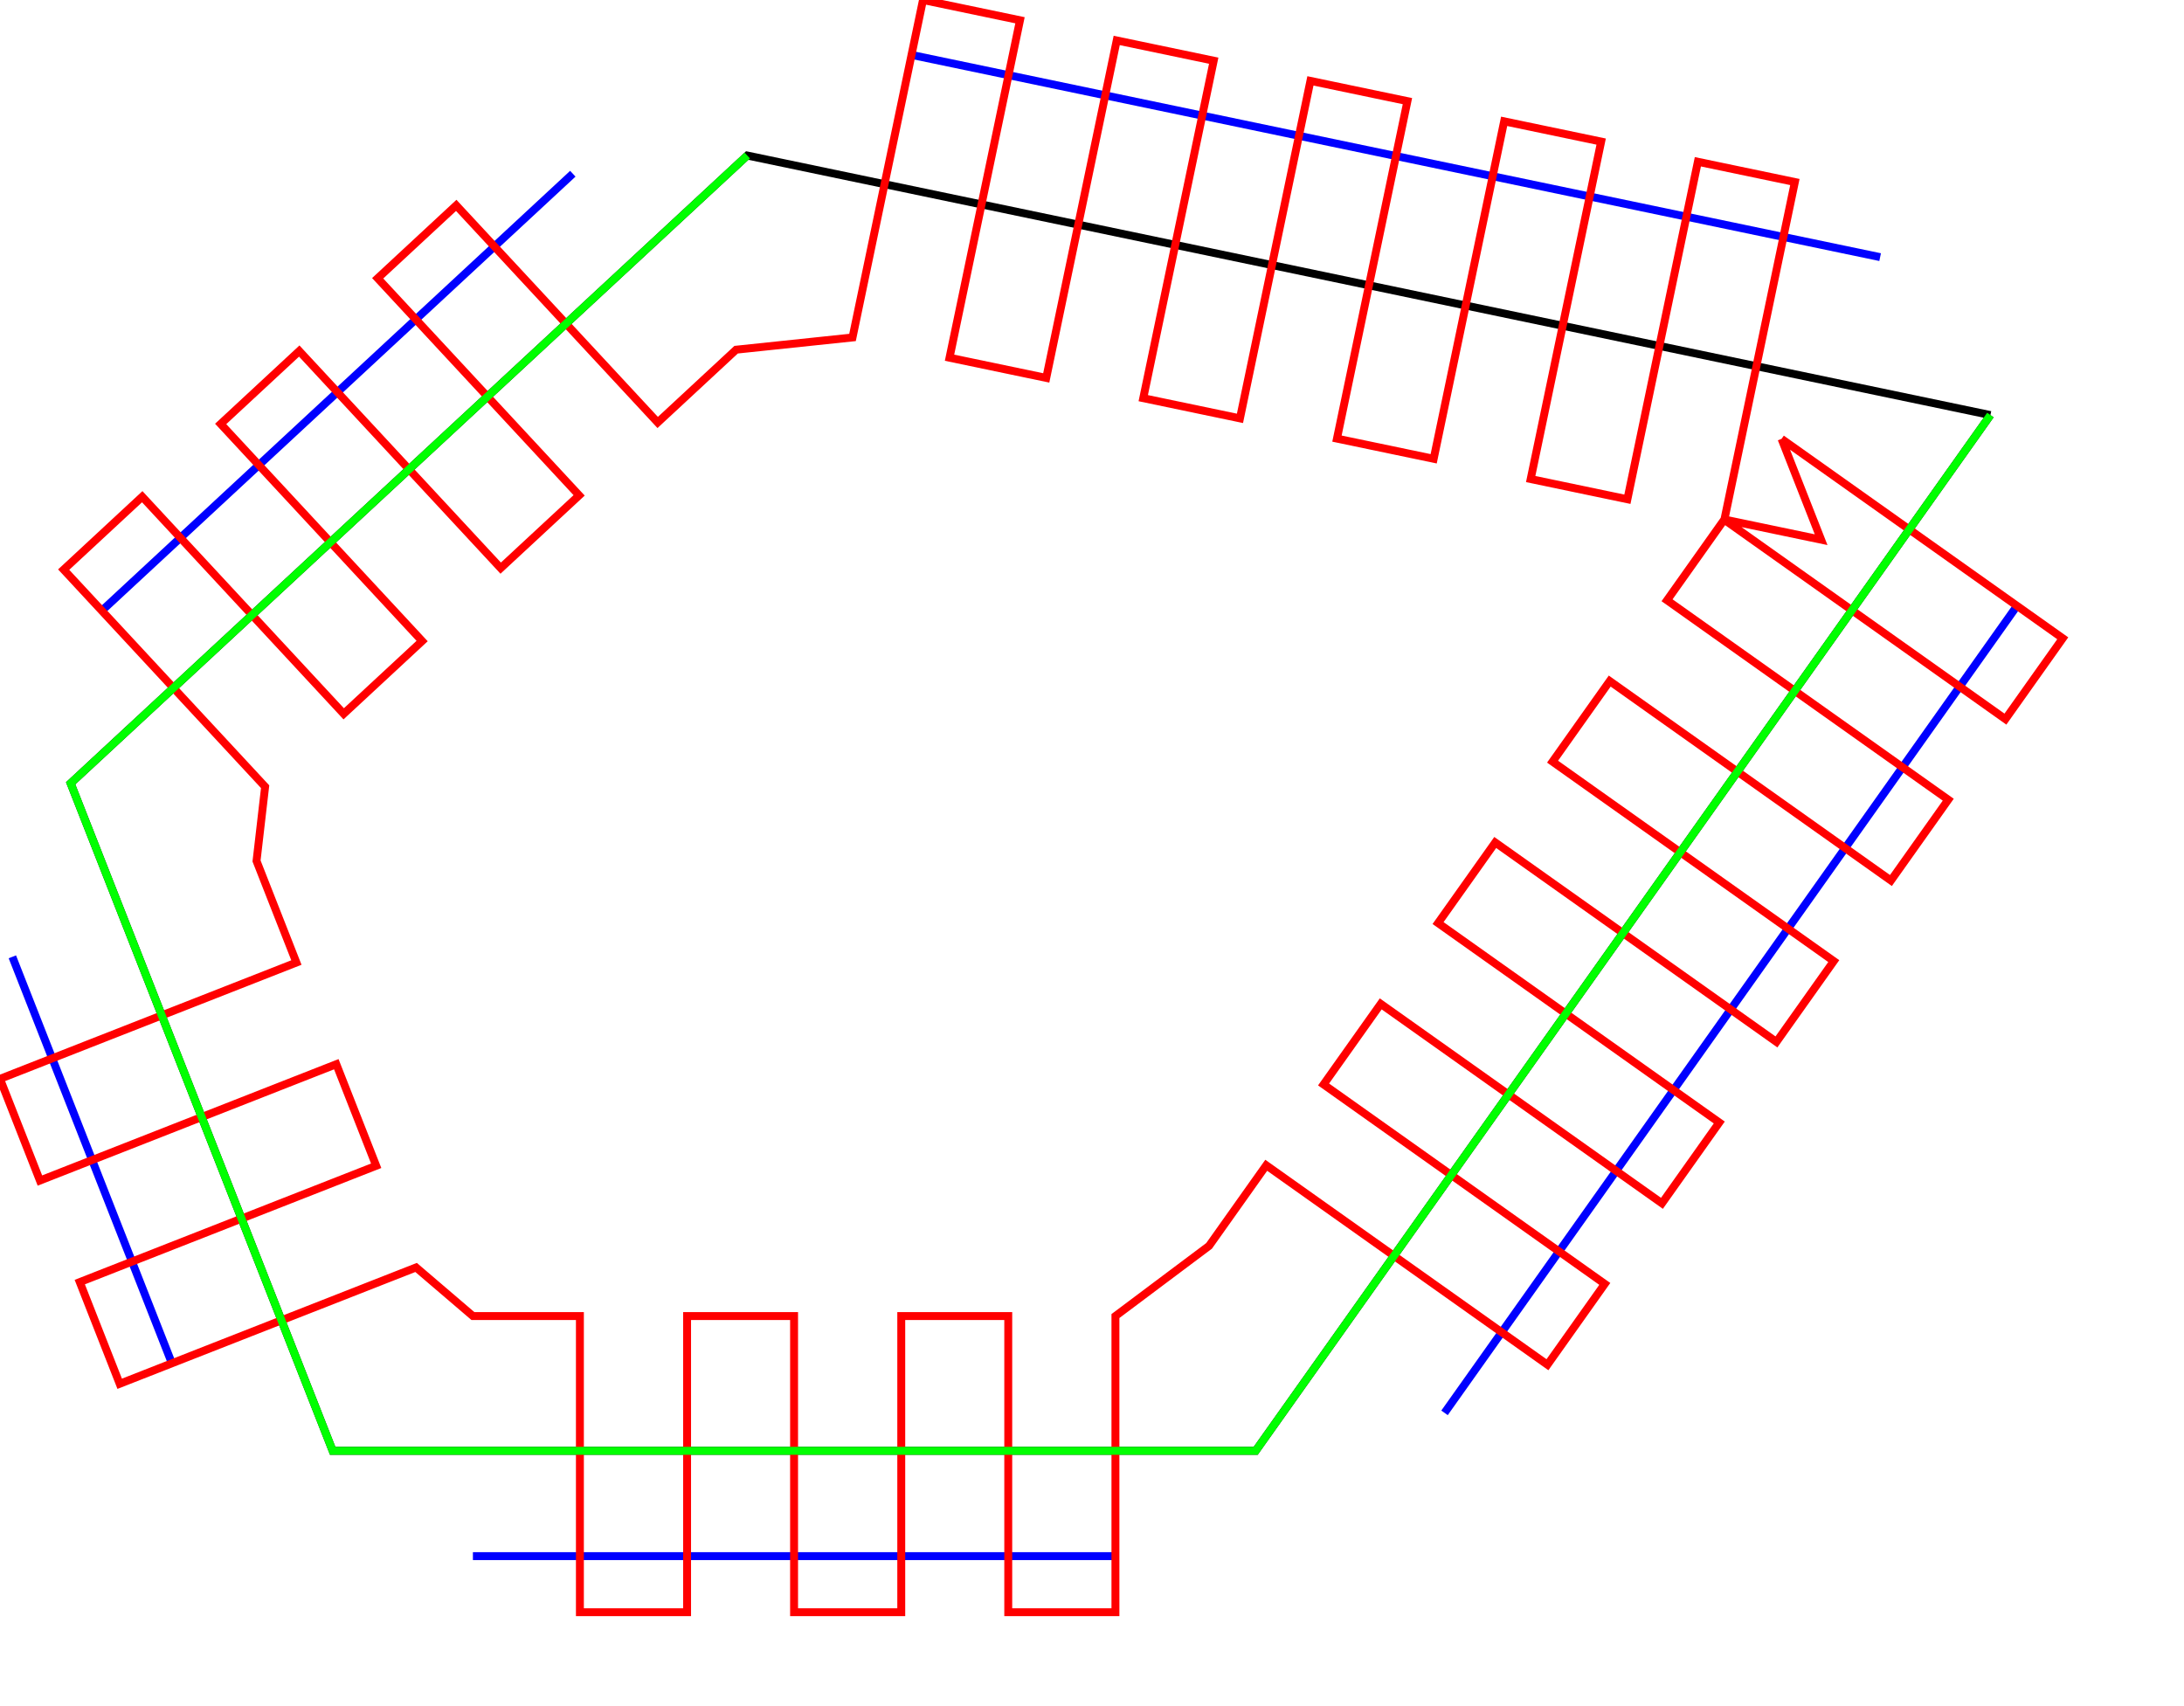
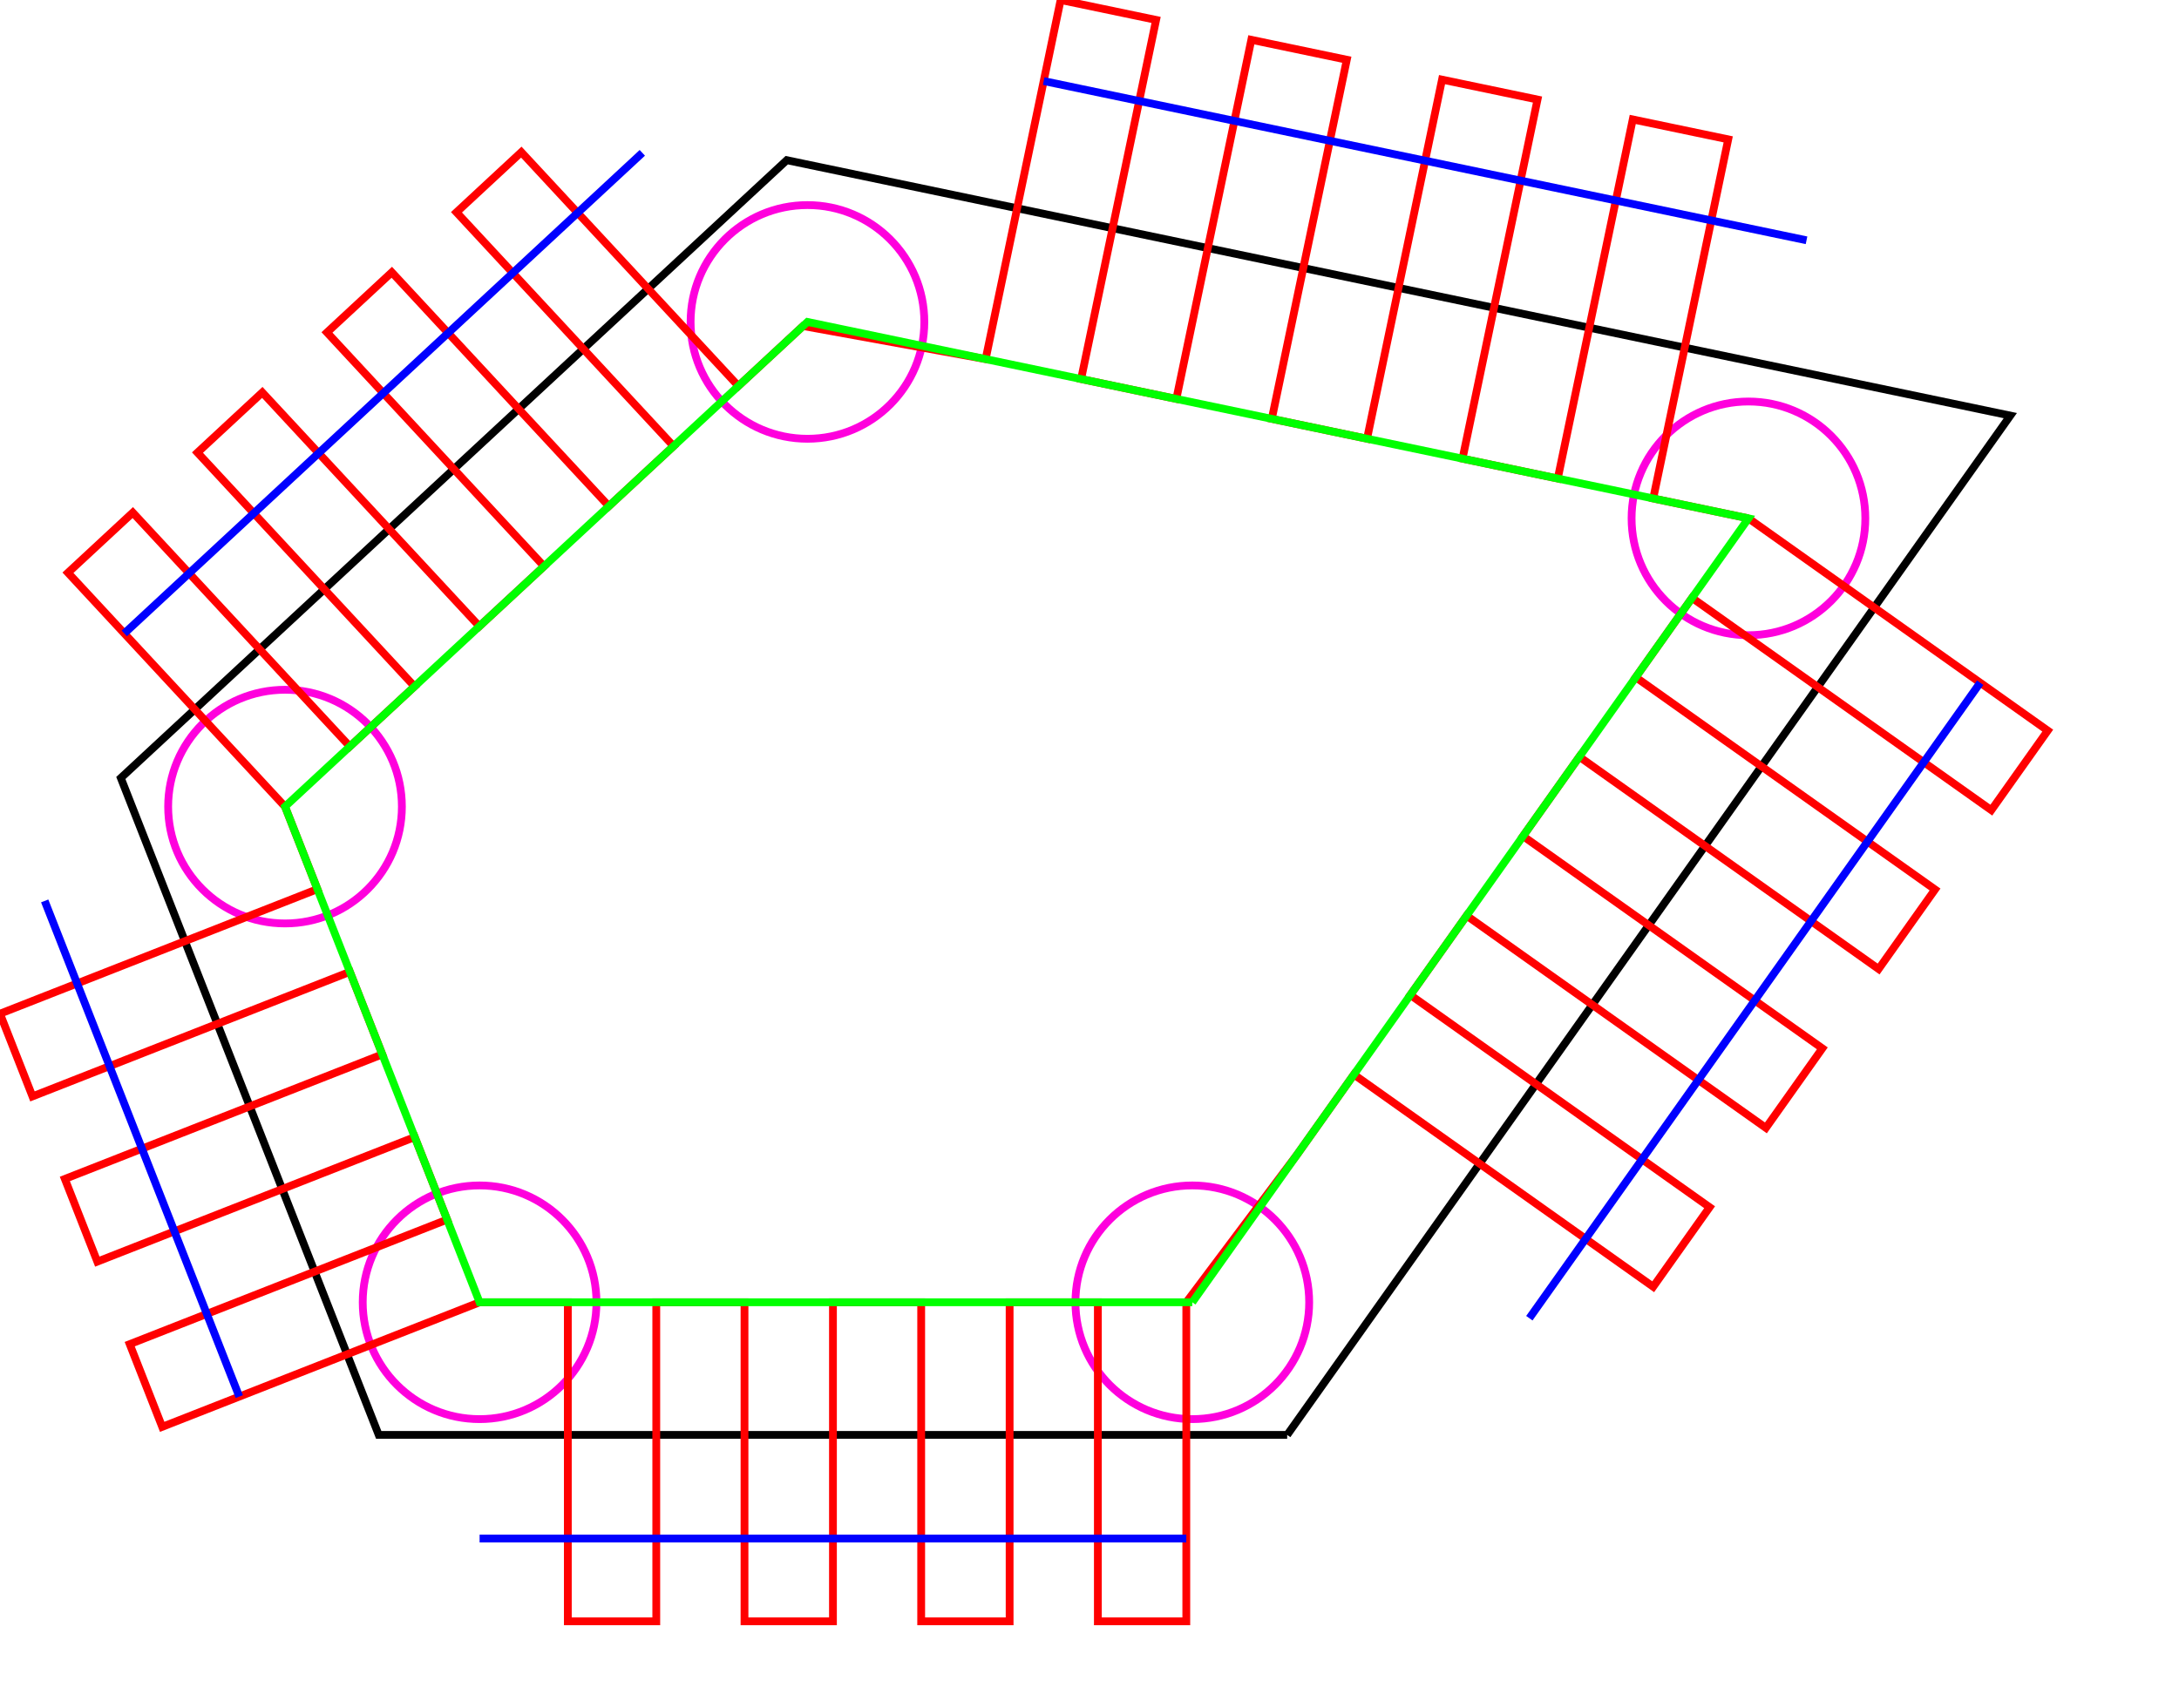
- <svg xmlns="http://www.w3.org/2000/svg" baseProfile="tiny" height="57mm" version="1.2" width="73mm">
+ <svg xmlns="http://www.w3.org/2000/svg" baseProfile="full" height="58mm" version="1.1" width="74mm">
  <defs />
-   <polyline fill="none" points="254.808,76.542 182.488,178.501" stroke="rgb(0%,0%,100%)" />
-   <polyline fill="none" points="140.913,196.602 59.743,196.602" stroke="rgb(0%,0%,100%)" />
-   <polyline fill="none" points="21.716,172.238 1.561,120.884" stroke="rgb(0%,0%,100%)" />
-   <polyline fill="none" points="12.864,77.159 72.365,21.948" stroke="rgb(0%,0%,100%)" />
-   <polyline fill="none" points="115.152,6.937 237.517,32.486" stroke="rgb(0%,0%,100%)" />
-   <polyline fill="none" points="251.449,52.439 158.63,183.299 42.026,183.299 8.925,98.961 94.4,19.648 251.449,52.439" stroke="rgb(0%,0%,0%)" />
-   <polyline fill="none" points="225.063,55.444 260.588,80.642 253.345,90.853 217.82,65.655 210.599,75.836 246.124,101.034 238.881,111.245 203.356,86.047 196.135,96.228 231.66,121.426 224.418,131.637 188.893,106.439 181.671,116.62 217.196,141.817 209.954,152.029 174.429,126.831 167.208,137.011 202.733,162.209 195.49,172.42 159.965,147.222 152.744,157.403 140.913,166.271 140.913,203.688 127.373,203.688 127.373,166.271 113.856,166.271 113.856,203.688 100.316,203.688 100.316,166.271 86.799,166.271 86.799,203.688 73.259,203.688 73.259,166.271 59.743,166.271 52.564,160.131 15.12,174.827 10.078,161.981 47.522,147.284 42.486,134.453 5.042,149.15 0.0,136.304 37.444,121.607 32.408,108.776 33.494,99.393 8.043,71.965 17.969,62.754 43.42,90.183 53.328,80.989 27.877,53.561 37.803,44.35 63.254,71.779 73.162,62.585 47.711,35.157 57.636,25.947 83.087,53.375 92.995,44.181 107.699,42.635 116.601,0.0 128.856,2.559 119.954,45.194 132.172,47.745 141.074,5.11 153.328,7.668 144.427,50.303 156.645,52.855 165.546,10.219 177.801,12.778 168.899,55.413 181.117,57.964 190.019,15.329 202.274,17.888 193.372,60.523 205.59,63.074 214.492,20.439 226.747,22.997 217.845,65.633 230.063,68.184 225.063,55.444" stroke="rgb(100%,0%,0%)" />
-   <polyline fill="none" points="251.449,52.439 158.63,183.299 42.026,183.299 8.925,98.961 94.4,19.648" stroke="rgb(0%,100%,0%)" />
+   <circle cx="153.039" cy="167.187" r="15" style="fill:none;stroke:#ff00dd" />
+   <circle cx="61.559" cy="167.187" r="15" style="fill:none;stroke:#ff00dd" />
+   <circle cx="36.584" cy="103.552" r="15" style="fill:none;stroke:#ff00dd" />
+   <circle cx="103.642" cy="41.329" r="15" style="fill:none;stroke:#ff00dd" />
+   <circle cx="224.423" cy="66.547" r="15" style="fill:none;stroke:#ff00dd" />
+   <polyline points="165.215,184.215 48.611,184.215 15.51,99.877 100.985,20.564 258.034,53.355 165.215,184.215" style="fill:none;stroke:#000000" />
+   <polyline points="224.423,66.547 262.838,93.795 255.596,104.005 217.181,76.757 209.956,86.943 248.371,114.191 241.129,124.402 202.714,97.154 195.489,107.34 233.904,134.587 226.662,144.798 188.246,117.55 181.022,127.736 219.437,154.984 212.195,165.194 173.779,137.946 166.554,148.132 152.267,167.187 152.267,208.147 140.915,208.147 140.915,167.187 129.59,167.187 129.59,208.147 118.238,208.147 118.238,167.187 106.913,167.187 106.913,208.147 95.561,208.147 95.561,167.187 84.236,167.187 84.236,208.147 72.884,208.147 72.884,167.187 61.559,167.187 61.559,167.187 20.817,183.178 16.65,172.562 57.393,156.571 53.234,145.975 12.491,161.966 8.325,151.351 49.068,135.36 44.909,124.764 4.166,140.755 0.0,130.139 40.743,114.148 36.584,103.552 36.584,103.552 8.723,73.527 17.044,65.805 44.905,95.831 53.207,88.128 25.346,58.102 33.667,50.38 61.528,80.406 69.83,72.703 41.969,42.677 50.29,34.956 78.151,64.981 86.453,57.278 58.592,27.253 66.913,19.531 94.774,49.557 103.076,41.854 126.51,46.104 136.136,0.0 148.39,2.558 138.764,48.662 150.988,51.214 160.614,5.111 172.868,7.669 163.242,53.773 175.466,56.325 185.092,10.222 197.346,12.78 187.72,58.884 199.945,61.436 209.571,15.333 221.824,17.891 212.198,63.995 224.423,66.547 224.423,66.547" style="fill:none;stroke:#ff0000" />
+   <polyline points="153.039,167.187 61.559,167.187 36.584,103.552 103.642,41.329 224.423,66.547 153.039,167.187" style="fill:none;stroke:#00ff00" />
+   <polyline points="254.168,87.645 196.299,169.23" style="fill:none;stroke:#0000ff" />
+   <polyline points="152.267,197.518 61.559,197.518" style="fill:none;stroke:#0000ff" />
+   <polyline points="30.712,179.294 5.736,115.66" style="fill:none;stroke:#0000ff" />
+   <polyline points="15.953,81.319 82.445,19.62" style="fill:none;stroke:#0000ff" />
+   <polyline points="133.963,10.406 231.876,30.849" style="fill:none;stroke:#0000ff" />
</svg>
